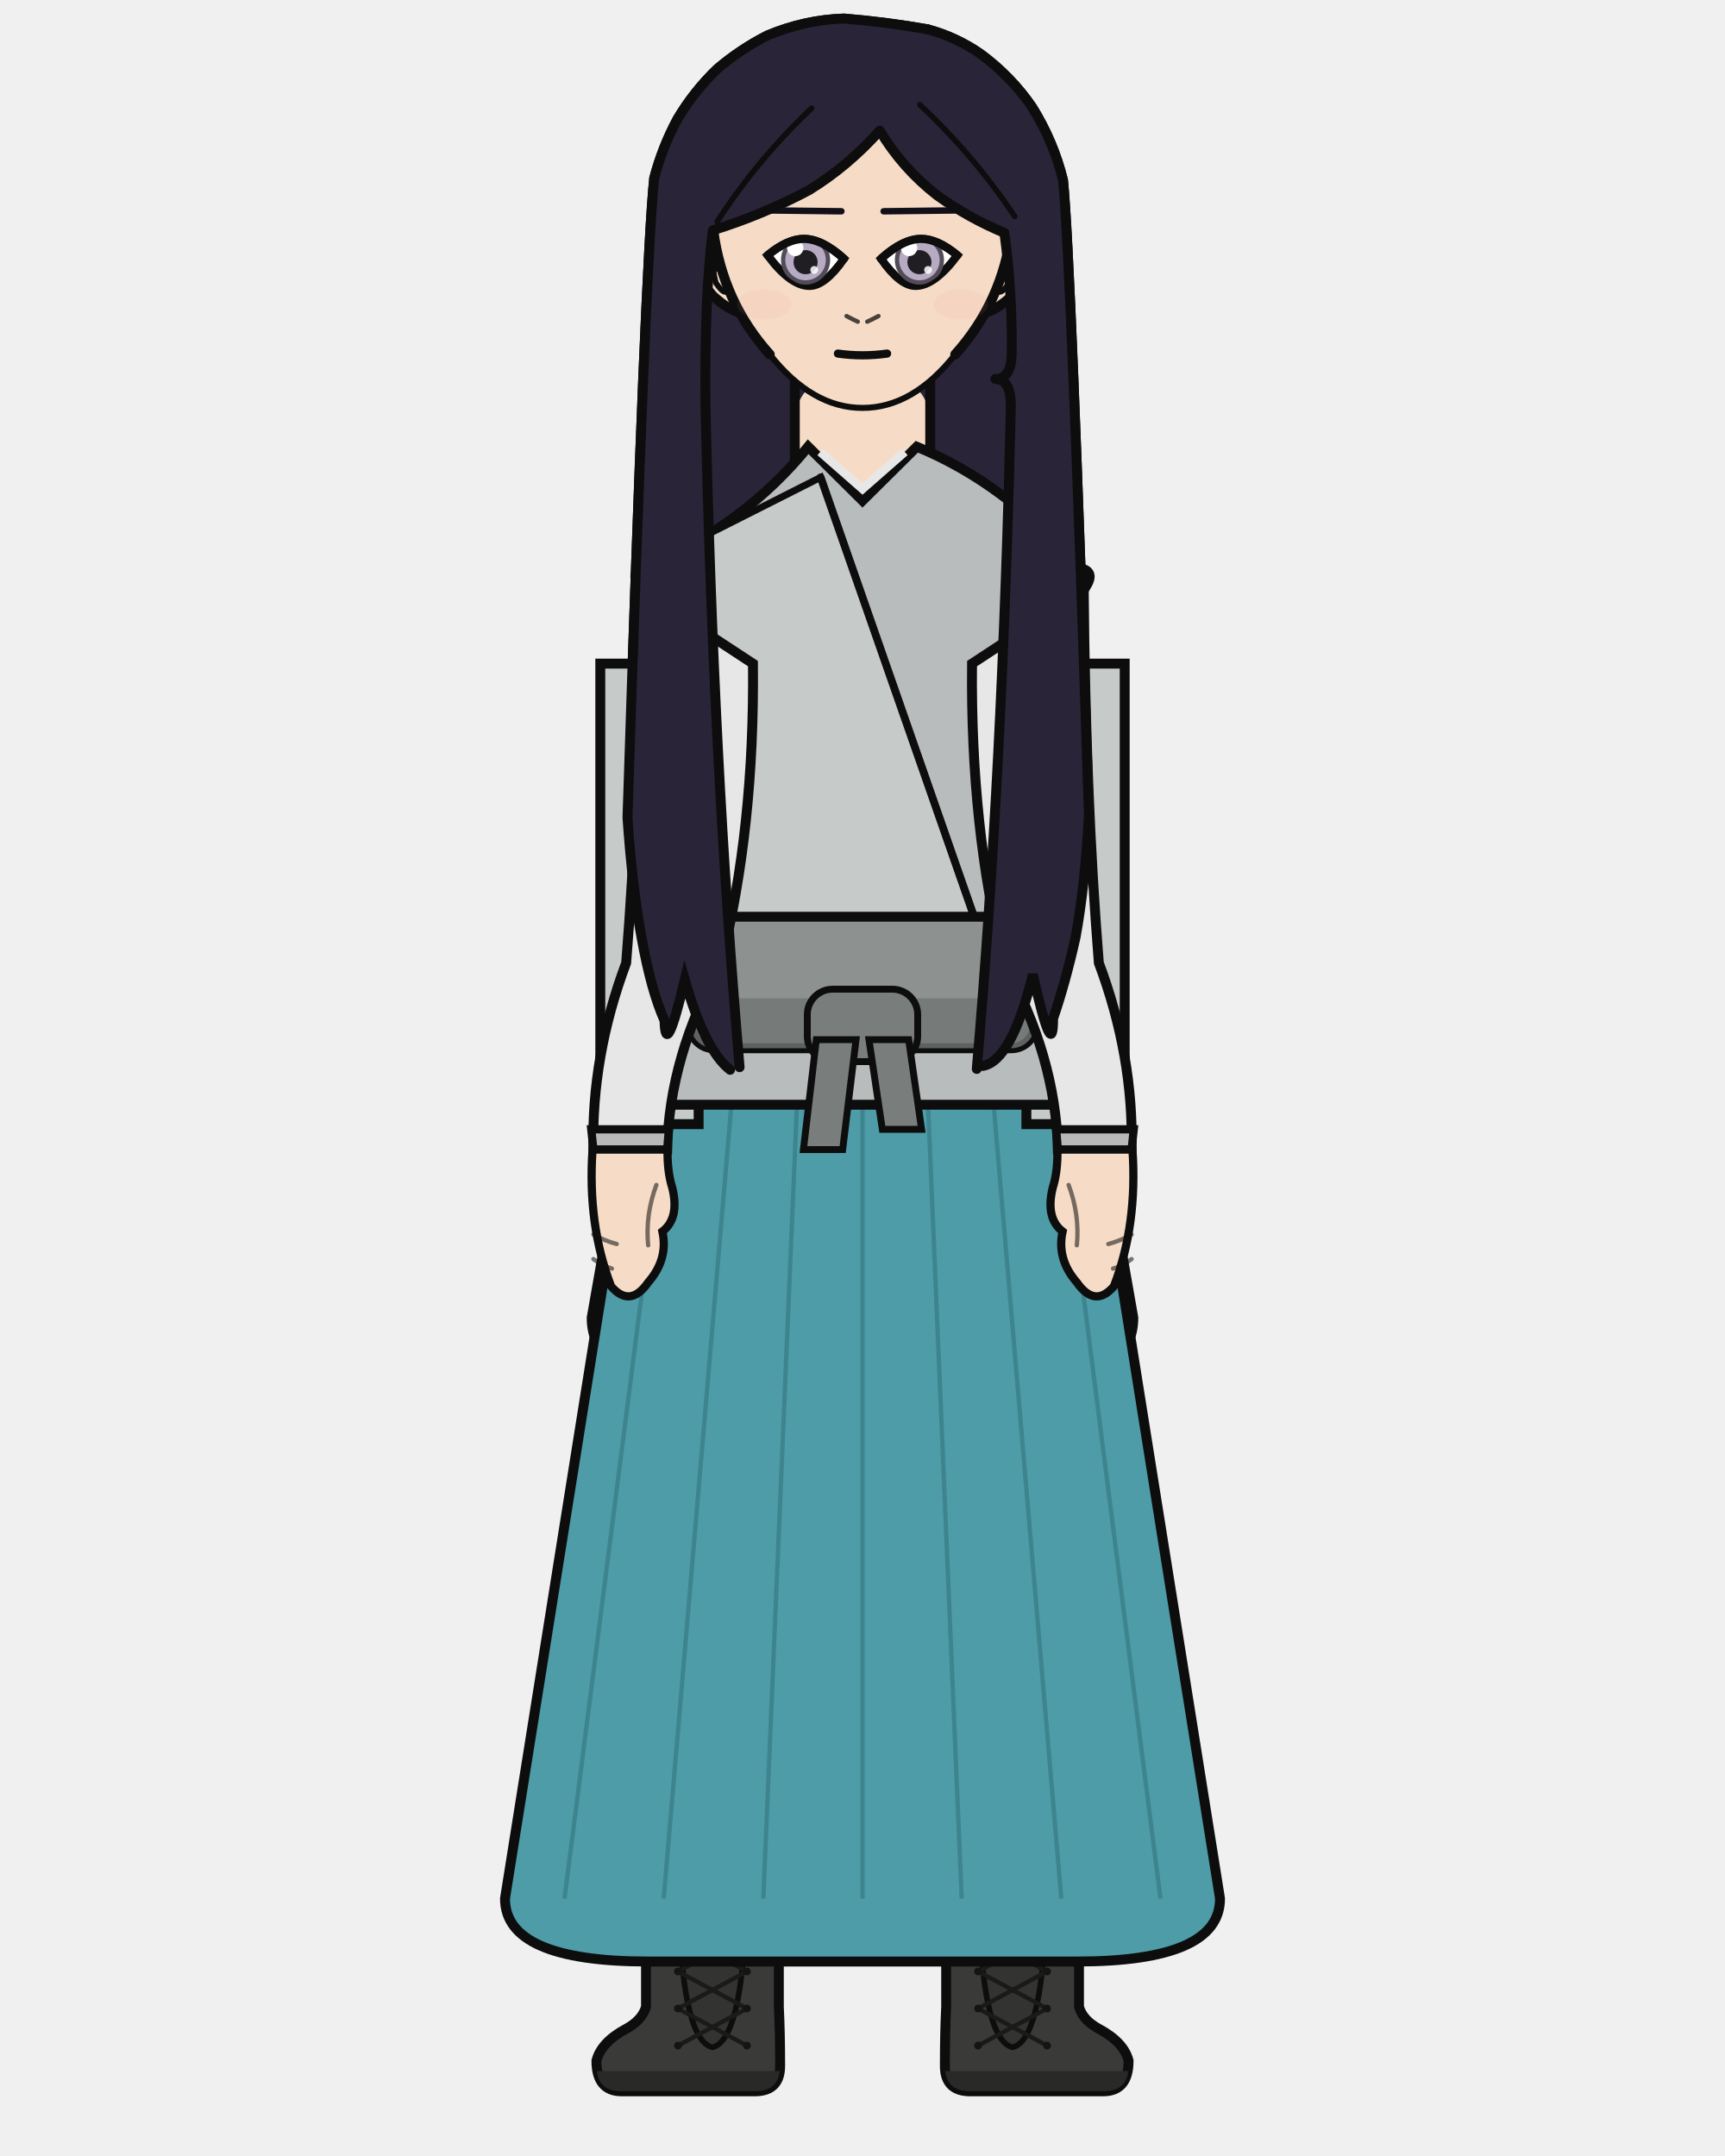
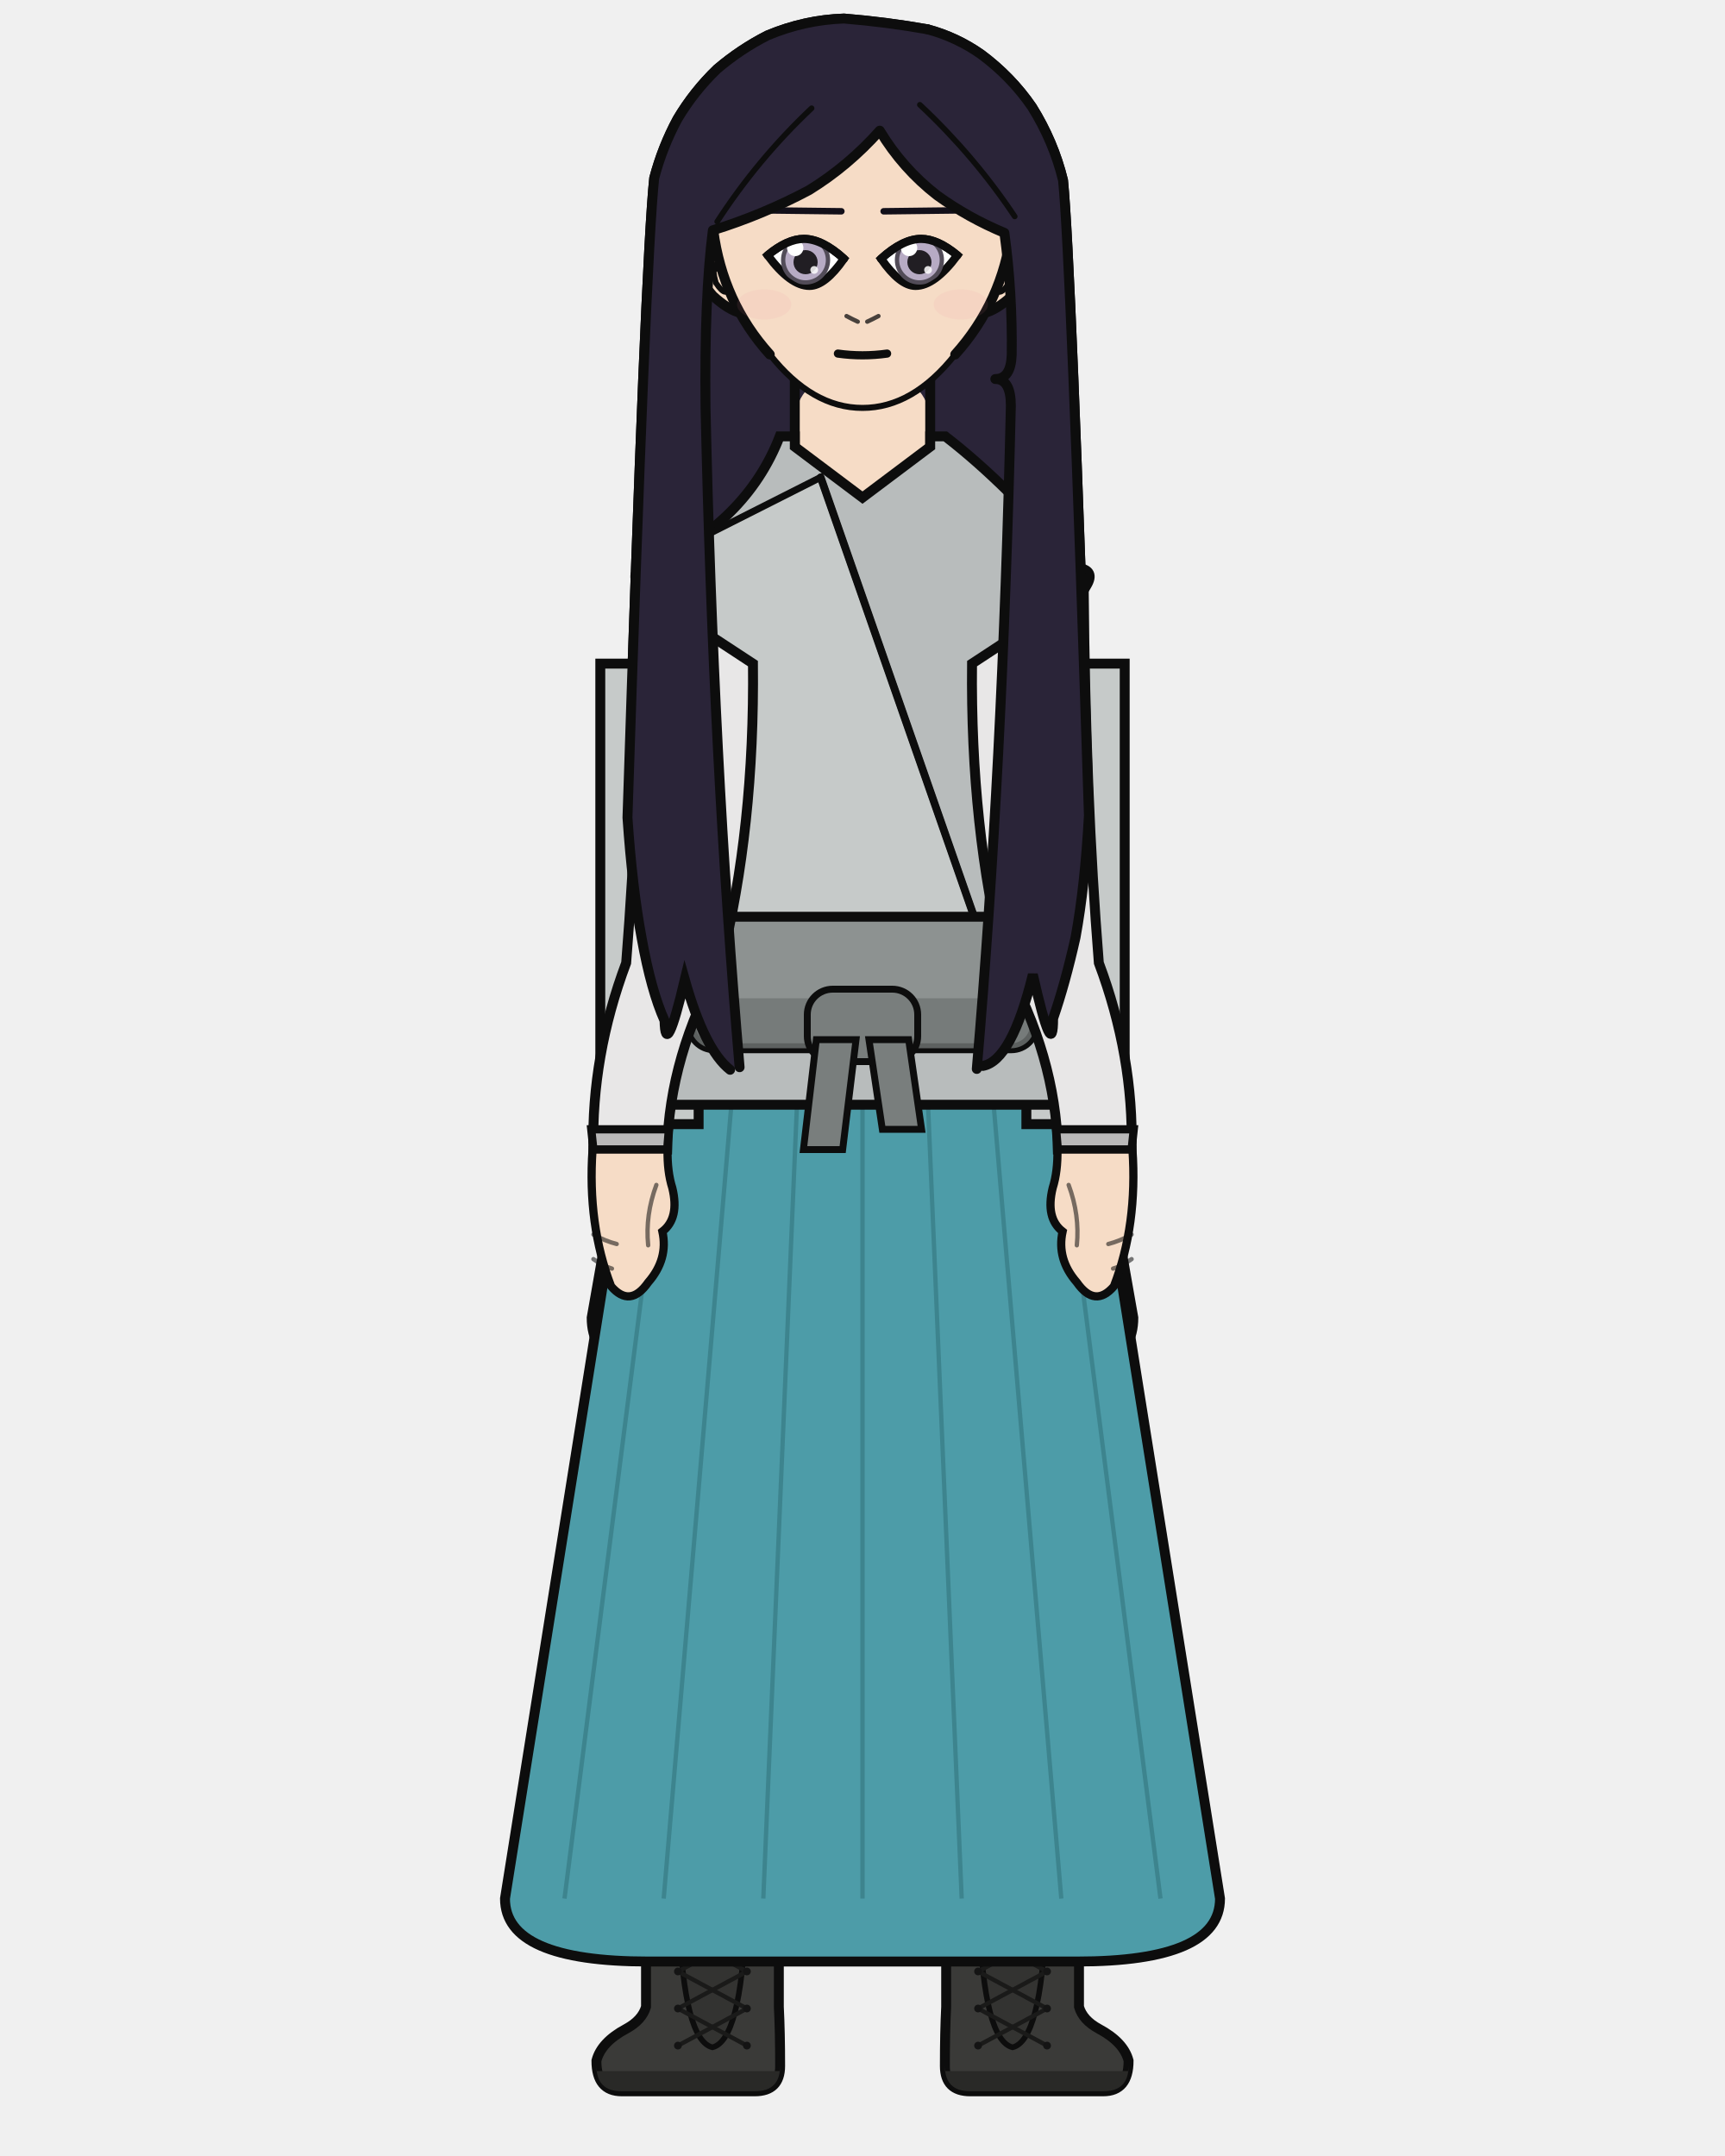
<svg xmlns="http://www.w3.org/2000/svg" width="400" height="500" viewBox="0 0 400 500">
  <defs>
    <clipPath id="hair-front">
      <path d="M 171.5 247.5 Q 165.4 176.4 163.6 94.5 Q 163.3 68.9 165.3 53.4 Q 176.9 49.8 187.6 44.1 Q 196.7 38.5 204.0 30.3 Q 209.3 39.1 217.3 45.3 Q 224.5 50.5 232.9 54.0 Q 234.8 67.9 234.6 82.3 Q 234.4 87.9 230.8 87.9 Q 234.4 87.9 234.4 94.1 Q 232.5 178.1 226.5 247.9 Q 227.2 247.5 227.9 247.2 Q 234.6 246.0 239.5 226.0 Q 244.2 246.8 244.2 236.2 Q 247.0 228.1 249.4 217.4 Q 251.6 205.4 252.5 189.1 Q 248.3 59.6 246.5 41.8 Q 244.3 32.8 239.3 24.8 Q 234.5 17.8 227.5 12.6 Q 221.8 8.6 215.1 6.8 Q 205.5 5.1 195.7 4.3 Q 186.6 4.6 178.0 8.2 Q 171.7 11.4 166.3 16.0 Q 160.9 21.2 157.1 27.6 Q 153.6 34.1 151.7 41.3 Q 149.7 60.0 145.5 189.6 Q 146.6 205.8 148.8 217.6 Q 151.0 229.8 154.1 236.7 Q 154.3 246.1 158.8 227.2 Q 163.4 243.5 169.3 248.1 Q 170.4 247.8 171.5 247.5 Z" />
    </clipPath>
  </defs>
  <path d="M 169.3 248.1 Q 163.4 243.5 158.8 227.2 Q 154.3 246.1 154.1 236.7 Q 151.0 229.8 148.8 217.6 Q 146.6 205.8 145.5 189.6 Q 149.7 60.0 151.7 41.3 Q 153.6 34.1 157.1 27.6 Q 160.9 21.2 166.3 16.0 Q 171.7 11.4 178.0 8.2 Q 186.6 4.6 195.7 4.3 Q 205.5 5.1 215.1 6.8 Q 221.8 8.6 227.5 12.6 Q 234.5 17.8 239.3 24.8 Q 244.3 32.8 246.5 41.8 Q 248.3 59.6 252.5 189.1 Q 251.6 205.4 249.4 217.4 Q 247.0 228.1 244.2 236.2 Q 244.2 246.8 239.5 226.0 Q 234.6 246.0 227.9 247.2 Q 198.6 254.3 169.3 248.1 Z" fill="#2a2438" />
  <path d="M 169.3 248.1 Q 163.4 243.5 158.8 227.2 Q 154.3 246.1 154.1 236.7 Q 151.0 229.8 148.8 217.6 Q 146.6 205.8 145.5 189.6 Q 149.7 60.0 151.7 41.3 Q 153.6 34.1 157.1 27.6 Q 160.9 21.2 166.3 16.0 Q 171.7 11.4 178.0 8.2 Q 186.6 4.6 195.7 4.3 Q 205.5 5.1 215.1 6.8 Q 221.8 8.6 227.5 12.6 Q 234.5 17.8 239.3 24.8 Q 244.3 32.8 246.5 41.8 Q 248.3 59.6 252.5 189.1 Q 251.6 205.4 249.4 217.4 Q 247.0 228.1 244.2 236.2 Q 244.2 246.8 239.5 226.0 Q 234.6 246.0 227.9 247.2 Q 198.6 254.3 169.3 248.1 Z" fill="none" stroke="#0d0d0d" stroke-width="2.3" stroke-linecap="round" stroke-linejoin="round" />
  <rect x="184.3" y="86.7" width="31.4" height="34.1" rx="11.0" fill="#f6dcc6" />
  <line x1="184.3" y1="86.7" x2="184.3" y2="120.9" stroke="#0d0d0d" stroke-width="2.3" />
  <line x1="215.7" y1="86.7" x2="215.7" y2="120.9" stroke="#0d0d0d" stroke-width="2.3" />
  <path d="M 146.7 256.2 L 253.3 256.2 Q 253.3 336.2 251.8 370.4 Q 251.4 403.7 248.8 465.4 L 220.8 465.4 Q 216.3 370.4 200.0 288.2 Q 183.7 370.4 179.2 465.4 L 151.2 465.4 Q 148.6 403.7 148.2 370.4 Q 146.7 336.2 146.7 256.2 Z" fill="#f6dcc6" stroke="#0d0d0d" stroke-width="1.9" stroke-linejoin="round" />
  <path d="M 146.7 256.2 L 253.3 256.2 L 243.7 301.3 Q 200.0 306.3 156.3 301.3 Z" fill="#e8e4dc" stroke="#0d0d0d" stroke-width="1.9" stroke-linejoin="round" />
  <path d="M 180.6 435.0 L 180.6 465.4 Q 180.9 471.3 180.9 479.1 Q 180.9 485.0 175.0 485.0 L 144.2 485.0 Q 138.3 485.0 138.3 477.9 Q 139.4 473.6 145.2 470.5 Q 148.9 468.5 149.8 465.4 L 149.8 435.0 Z" fill="#3a3a38" stroke="#0d0d0d" stroke-width="2.3" />
  <path d="M 180.9 480.3 L 138.3 480.3 L 138.3 479.1 Q 138.3 485.0 144.2 485.0 L 175.0 485.0 Q 180.9 485.0 180.9 479.1 Z" fill="#292927" />
  <rect x="149.8" y="435.0" width="30.8" height="10.3" fill="#2d2d2c" stroke="#0d0d0d" stroke-width="1.6" />
  <path d="M 157.5 445.3 L 172.9 445.3 Q 171.8 473.2 165.2 474.8 Q 158.6 473.2 157.5 445.3 Z" fill="#333331" stroke="#0d0d0d" stroke-width="1.3" />
  <line x1="173.2" y1="448.7" x2="157.2" y2="457.2" stroke="#1a1a19" stroke-width="1.0" stroke-linecap="round" />
  <line x1="157.2" y1="448.7" x2="173.2" y2="457.2" stroke="#1a1a19" stroke-width="1.0" stroke-linecap="round" />
  <line x1="173.2" y1="457.2" x2="157.2" y2="465.8" stroke="#1a1a19" stroke-width="1.0" stroke-linecap="round" />
  <line x1="157.2" y1="457.2" x2="173.2" y2="465.8" stroke="#1a1a19" stroke-width="1.0" stroke-linecap="round" />
  <line x1="173.2" y1="465.8" x2="157.2" y2="474.4" stroke="#1a1a19" stroke-width="1.0" stroke-linecap="round" />
  <line x1="157.2" y1="465.8" x2="173.2" y2="474.4" stroke="#1a1a19" stroke-width="1.0" stroke-linecap="round" />
  <circle cx="157.2" cy="448.7" r="0.9" fill="#141414" />
  <circle cx="173.2" cy="448.7" r="0.9" fill="#141414" />
  <circle cx="157.2" cy="457.2" r="0.9" fill="#141414" />
  <circle cx="173.2" cy="457.2" r="0.9" fill="#141414" />
  <circle cx="157.2" cy="465.8" r="0.9" fill="#141414" />
  <circle cx="173.2" cy="465.8" r="0.9" fill="#141414" />
  <circle cx="157.2" cy="474.4" r="0.9" fill="#141414" />
  <circle cx="173.2" cy="474.4" r="0.9" fill="#141414" />
  <path d="M 219.4 435.0 L 219.4 465.4 Q 219.1 471.3 219.1 479.1 Q 219.1 485.0 225.0 485.0 L 255.8 485.0 Q 261.7 485.0 261.7 477.9 Q 260.6 473.6 254.8 470.5 Q 251.1 468.5 250.2 465.4 L 250.2 435.0 Z" fill="#3a3a38" stroke="#0d0d0d" stroke-width="2.3" />
  <path d="M 219.1 480.3 L 261.7 480.3 L 261.7 479.1 Q 261.7 485.0 255.8 485.0 L 225.0 485.0 Q 219.1 485.0 219.1 479.1 Z" fill="#292927" />
  <rect x="219.4" y="435.0" width="30.8" height="10.3" fill="#2d2d2c" stroke="#0d0d0d" stroke-width="1.6" />
  <path d="M 227.1 445.3 L 242.5 445.3 Q 241.4 473.2 234.8 474.8 Q 228.2 473.2 227.1 445.3 Z" fill="#333331" stroke="#0d0d0d" stroke-width="1.3" />
  <line x1="242.8" y1="448.7" x2="226.8" y2="457.2" stroke="#1a1a19" stroke-width="1.0" stroke-linecap="round" />
  <line x1="226.8" y1="448.7" x2="242.8" y2="457.2" stroke="#1a1a19" stroke-width="1.0" stroke-linecap="round" />
  <line x1="242.8" y1="457.2" x2="226.8" y2="465.8" stroke="#1a1a19" stroke-width="1.0" stroke-linecap="round" />
  <line x1="226.8" y1="457.2" x2="242.8" y2="465.8" stroke="#1a1a19" stroke-width="1.0" stroke-linecap="round" />
  <line x1="242.8" y1="465.8" x2="226.8" y2="474.4" stroke="#1a1a19" stroke-width="1.0" stroke-linecap="round" />
  <line x1="226.8" y1="465.8" x2="242.8" y2="474.4" stroke="#1a1a19" stroke-width="1.0" stroke-linecap="round" />
  <circle cx="226.8" cy="448.7" r="0.9" fill="#141414" />
  <circle cx="242.8" cy="448.7" r="0.9" fill="#141414" />
  <circle cx="226.8" cy="457.2" r="0.9" fill="#141414" />
  <circle cx="242.8" cy="457.2" r="0.9" fill="#141414" />
  <circle cx="226.8" cy="465.8" r="0.9" fill="#141414" />
  <circle cx="242.8" cy="465.8" r="0.9" fill="#141414" />
  <circle cx="226.8" cy="474.4" r="0.9" fill="#141414" />
  <circle cx="242.8" cy="474.4" r="0.9" fill="#141414" />
  <path d="M 151.7 223.3 L 137.2 305.6 Q 137.2 320.2 162.3 320.2 L 237.7 320.2 Q 262.8 320.2 262.8 305.6 L 248.3 223.3 Z" fill="#4f7a52" stroke="#0d0d0d" stroke-width="2.3" />
  <line x1="174.9" y1="252.3" x2="163.6" y2="320.2" stroke="#3c623f" stroke-width="1.0" opacity="0.7" />
  <line x1="214.5" y1="252.3" x2="222.6" y2="320.2" stroke="#3c623f" stroke-width="1.0" opacity="0.7" />
  <path d="M 151.7 223.3 L 117.1 440.3 Q 117.1 454.9 150.3 454.9 L 249.7 454.9 Q 282.9 454.9 282.9 440.3 L 248.3 223.3 Z" fill="#4d9ca8" stroke="#0d0d0d" stroke-width="2.3" />
  <line x1="158.6" y1="223.3" x2="130.9" y2="440.3" stroke="#387c86" stroke-width="1.0" opacity="0.75" />
  <line x1="172.4" y1="223.3" x2="153.9" y2="440.3" stroke="#387c86" stroke-width="1.0" opacity="0.75" />
  <line x1="186.2" y1="223.3" x2="177.0" y2="440.3" stroke="#387c86" stroke-width="1.0" opacity="0.75" />
  <line x1="200.0" y1="223.3" x2="200.0" y2="440.3" stroke="#387c86" stroke-width="1.0" opacity="0.75" />
  <line x1="213.8" y1="223.3" x2="223.0" y2="440.3" stroke="#387c86" stroke-width="1.0" opacity="0.75" />
  <line x1="227.6" y1="223.3" x2="246.1" y2="440.3" stroke="#387c86" stroke-width="1.0" opacity="0.75" />
  <line x1="241.4" y1="223.3" x2="269.1" y2="440.3" stroke="#387c86" stroke-width="1.0" opacity="0.75" />
  <path d="M 162.0 153.9 L 139.2 153.9 L 139.2 252.7 Q 139.2 260.7 147.2 260.7 L 162.0 260.7 Z" fill="#c6cac9" stroke="#0d0d0d" stroke-width="2.3" />
  <path d="M 238.0 153.9 L 260.8 153.9 L 260.8 252.7 Q 260.8 260.7 252.8 260.7 L 238.0 260.7 Z" fill="#c6cac9" stroke="#0d0d0d" stroke-width="2.3" />
-   <path d="M 187.4 103.6 Q 173.0 121.4 149.9 131.7 Q 146.0 132.3 148.0 135.7 L 158.8 153.9 Q 158.8 192.0 161.2 223.3 Q 146.7 241.4 146.7 256.2 L 253.3 256.2 Q 253.3 241.4 238.8 223.3 Q 241.2 192.0 241.2 153.9 L 252.0 135.7 Q 254.0 132.3 250.1 131.7 Q 233.5 112.2 212.6 103.6 L 200.0 116.1 Z" fill="#b8bcbc" stroke="#0d0d0d" stroke-width="2.3" />
-   <path d="M 190.2 104.8 L 200.0 113.4 L 209.8 104.8" fill="none" stroke="#e8e7e7" stroke-width="2.0" />
+   <path d="M 180.8 101.2 Q 173.0 121.4 149.9 131.7 Q 146.0 132.3 148.0 135.7 L 158.8 153.9 Q 158.8 192.0 161.2 223.3 Q 146.7 241.4 146.7 256.2 L 253.3 256.2 Q 253.3 241.4 238.8 223.3 Q 241.2 192.0 241.2 153.9 L 252.0 135.7 Q 254.0 132.3 250.1 131.7 Q 233.5 112.2 219.2 101.2 L 215.7 101.2 L 215.7 103.6 L 200.0 115.4 L 184.3 103.6 L 184.3 101.2 Z" fill="#b8bcbc" stroke="#0d0d0d" stroke-width="2.3" />
  <path d="M 190.3 110.7 L 152.3 129.9 Q 152.3 223.3 161.2 218.4 L 227.9 218.4 Z" fill="#c6cac9" stroke="#0d0d0d" stroke-width="1.6" />
  <path d="M 190.3 110.7 L 227.9 218.4" fill="none" stroke="#0d0d0d" stroke-width="1.8" stroke-linecap="round" />
  <rect x="160.1" y="212.6" width="79.9" height="30.5" rx="5.5" fill="#8d9291" stroke="#0d0d0d" stroke-width="2.3" />
  <rect x="160.1" y="231.5" width="79.9" height="11.6" rx="5.5" fill="#707574" opacity="0.8" />
  <rect x="187.2" y="229.4" width="25.6" height="16.8" rx="5.9" fill="#797e7d" stroke="#0d0d0d" stroke-width="1.6" />
  <path d="M 189.3 241.1 L 198.5 241.1 L 195.4 266.6 L 186.3 266.6 Z" fill="#797e7d" stroke="#0d0d0d" stroke-width="1.6" />
  <path d="M 201.5 241.1 L 210.7 241.1 L 213.7 261.9 L 204.6 261.9 Z" fill="#797e7d" stroke="#0d0d0d" stroke-width="1.6" />
  <path d="M 174.6 153.9 L 148.7 136.9 Q 148.3 184.4 145.2 223.3 Q 137.1 244.9 137.6 266.6 L 154.7 266.6 Q 155.2 244.9 167.2 223.3 Q 175.0 192.0 174.6 153.9 Z" fill="#e8e7e7" stroke="#0d0d0d" stroke-width="2.3" />
  <path d="M 137.1 261.9 L 155.1 261.9 L 154.7 266.6 L 137.6 266.6 Z" fill="#bab9b9" stroke="#0d0d0d" stroke-width="1.9" />
  <path d="M 137.4 266.6 Q 136.2 284.0 141.7 298.3 Q 146.1 303.4 150.3 297.4 Q 155.0 292.0 153.6 285.6 Q 157.6 282.5 155.9 275.5 Q 154.7 271.7 154.8 266.6 Z" fill="#f6dcc6" stroke="#0d0d0d" stroke-width="1.9" />
  <path d="M 152.2 274.8 Q 149.6 281.8 150.3 288.8" fill="none" stroke="#0d0d0d" stroke-width="1.0" opacity="0.55" stroke-linecap="round" />
  <path d="M 137.6 286.3 Q 140.3 287.8 143.0 288.5" fill="none" stroke="#0d0d0d" stroke-width="1.0" opacity="0.55" stroke-linecap="round" />
  <path d="M 137.6 292.0 Q 139.8 293.6 141.9 294.2" fill="none" stroke="#0d0d0d" stroke-width="1.0" opacity="0.55" stroke-linecap="round" />
  <path d="M 225.4 153.9 L 251.3 136.9 Q 251.7 184.4 254.8 223.3 Q 262.9 244.9 262.4 266.6 L 245.3 266.6 Q 244.8 244.9 232.8 223.3 Q 225.0 192.0 225.4 153.9 Z" fill="#e8e7e7" stroke="#0d0d0d" stroke-width="2.3" />
  <path d="M 244.9 261.9 L 262.9 261.9 L 262.4 266.6 L 245.3 266.6 Z" fill="#bab9b9" stroke="#0d0d0d" stroke-width="1.9" />
  <path d="M 262.6 266.6 Q 263.8 284.0 258.3 298.3 Q 253.9 303.4 249.7 297.4 Q 245.0 292.0 246.4 285.6 Q 242.4 282.5 244.1 275.5 Q 245.3 271.7 245.2 266.6 Z" fill="#f6dcc6" stroke="#0d0d0d" stroke-width="1.9" />
  <path d="M 247.8 274.8 Q 250.4 281.8 249.7 288.8" fill="none" stroke="#0d0d0d" stroke-width="1.0" opacity="0.55" stroke-linecap="round" />
  <path d="M 262.4 286.3 Q 259.7 287.8 257.0 288.5" fill="none" stroke="#0d0d0d" stroke-width="1.0" opacity="0.55" stroke-linecap="round" />
  <path d="M 262.4 292.0 Q 260.2 293.6 258.1 294.2" fill="none" stroke="#0d0d0d" stroke-width="1.0" opacity="0.55" stroke-linecap="round" />
  <path d="M 165.6 54.5 Q 163.3 54.7 162.0 57.0 Q 161.0 59.5 162.0 63.6 Q 163.4 66.5 165.3 68.6 Q 168.9 71.9 171.8 72.6 Z" fill="#f6dcc6" />
  <path d="M 165.6 54.5 Q 163.3 54.7 162.0 57.0 Q 161.0 59.5 162.0 63.6 Q 163.4 66.5 165.3 68.6 Q 168.9 71.9 171.8 72.6" fill="none" stroke="#0d0d0d" stroke-width="2.3" stroke-linecap="round" />
  <path d="M 163.1 61.8 Q 162.5 59.8 162.8 59.1 Q 163.2 58.7 164.0 59.2 Q 164.9 60.6 165.9 62.3 Q 165.1 62.3 166.0 65.6 Q 167.4 67.7 168.2 67.7" fill="none" stroke="#0d0d0d" stroke-width="1.3" stroke-linecap="round" />
  <path d="M 234.4 54.5 Q 236.7 54.7 238.0 57.0 Q 239.0 59.5 238.0 63.6 Q 236.6 66.5 234.7 68.6 Q 231.1 71.9 228.2 72.6 Z" fill="#f6dcc6" />
  <path d="M 234.4 54.5 Q 236.7 54.7 238.0 57.0 Q 239.0 59.5 238.0 63.6 Q 236.6 66.5 234.7 68.6 Q 231.1 71.9 228.2 72.6" fill="none" stroke="#0d0d0d" stroke-width="2.3" stroke-linecap="round" />
  <path d="M 236.9 61.8 Q 237.5 59.8 237.2 59.1 Q 236.8 58.7 236.0 59.2 Q 235.1 60.6 234.1 62.3 Q 234.9 62.3 234.0 65.6 Q 232.6 67.7 231.8 67.7" fill="none" stroke="#0d0d0d" stroke-width="1.3" stroke-linecap="round" />
  <path d="M 200.0 14.1 Q 214.6 14.1 225.0 25.6 Q 235.3 37.1 234.6 53.4 Q 232.4 70.1 221.5 82.2 Q 211.7 94.6 200.0 94.6 Q 188.3 94.6 178.5 82.2 Q 167.6 70.1 165.4 53.4 Q 164.7 37.1 175.0 25.6 Q 185.4 14.1 200.0 14.1 Z" fill="#f6dcc6" />
  <path d="M 178.5 82.2 Q 167.6 70.1 165.4 53.4 Q 164.7 37.1 175.0 25.6 Q 185.4 14.1 200.0 14.1 Q 214.6 14.1 225.0 25.6 Q 235.3 37.1 234.6 53.4 Q 232.4 70.1 221.5 82.2" fill="none" stroke="#0d0d0d" stroke-width="2.3" stroke-linecap="round" />
  <path d="M 221.5 82.2 Q 211.7 94.6 200.0 94.6 Q 188.3 94.6 178.5 82.2" fill="none" stroke="#0d0d0d" stroke-width="1.4" stroke-linecap="round" />
  <line x1="195.1" y1="49.0" x2="178.6" y2="48.8" stroke="#120f19" stroke-width="1.5" stroke-linecap="round" />
  <defs>
    <clipPath id="eye-l">
      <path d="M 195.7 60.0 Q 190.6 55.4 186.4 55.4 Q 182.6 55.4 178.0 59.2 Q 183.3 66.3 187.7 66.3 Q 191.3 66.3 195.7 60.0 Z" />
    </clipPath>
  </defs>
  <path d="M 195.7 60.0 Q 190.6 55.4 186.4 55.4 Q 182.6 55.4 178.0 59.2 Q 183.3 66.3 187.7 66.3 Q 191.3 66.3 195.7 60.0 Z" fill="white" stroke="#0d0d0d" stroke-width="1.9" />
  <g clip-path="url(#eye-l)">
    <circle cx="186.8" cy="60.3" r="5.7" fill="#524c58" />
    <circle cx="186.8" cy="60.3" r="4.7" fill="#b7abc4" />
    <circle cx="186.8" cy="60.8" r="2.8" fill="#211e23" />
    <circle cx="184.4" cy="57.5" r="1.9" fill="white" />
    <circle cx="188.8" cy="62.6" r="0.9" fill="white" opacity="0.85" />
  </g>
  <path d="M 195.7 60.0 Q 190.6 55.4 186.4 55.4 Q 182.6 55.4 178.0 59.2" fill="none" stroke="#0d0d0d" stroke-width="1.9" stroke-linecap="round" />
  <line x1="204.9" y1="49.0" x2="221.4" y2="48.8" stroke="#120f19" stroke-width="1.5" stroke-linecap="round" />
  <defs>
    <clipPath id="eye-r">
      <path d="M 204.3 60.0 Q 209.4 55.4 213.6 55.4 Q 217.4 55.4 222.0 59.2 Q 216.7 66.3 212.3 66.3 Q 208.7 66.3 204.3 60.0 Z" />
    </clipPath>
  </defs>
  <path d="M 204.3 60.0 Q 209.4 55.4 213.6 55.4 Q 217.4 55.4 222.0 59.2 Q 216.7 66.3 212.3 66.3 Q 208.7 66.3 204.3 60.0 Z" fill="white" stroke="#0d0d0d" stroke-width="1.9" />
  <g clip-path="url(#eye-r)">
    <circle cx="213.2" cy="60.3" r="5.7" fill="#524c58" />
    <circle cx="213.2" cy="60.3" r="4.7" fill="#b7abc4" />
    <circle cx="213.2" cy="60.8" r="2.8" fill="#211e23" />
    <circle cx="210.8" cy="57.5" r="1.9" fill="white" />
    <circle cx="215.2" cy="62.6" r="0.9" fill="white" opacity="0.85" />
  </g>
  <path d="M 204.3 60.0 Q 209.4 55.4 213.6 55.4 Q 217.4 55.4 222.0 59.2" fill="none" stroke="#0d0d0d" stroke-width="1.9" stroke-linecap="round" />
  <path d="M 196.3 73.3 Q 197.6 74.0 198.9 74.6" fill="none" stroke="#0d0d0d" stroke-width="1.0" opacity="0.75" stroke-linecap="round" />
  <path d="M 203.7 73.3 Q 202.4 74.0 201.1 74.6" fill="none" stroke="#0d0d0d" stroke-width="1.0" opacity="0.75" stroke-linecap="round" />
  <path d="M 194.3 82.0 Q 200.0 82.8 205.7 82.0" fill="none" stroke="#0d0d0d" stroke-width="1.9" stroke-linecap="round" />
  <ellipse cx="177.2" cy="70.6" rx="6.3" ry="3.5" fill="#e8879a" opacity="0.09" />
  <ellipse cx="222.8" cy="70.6" rx="6.3" ry="3.5" fill="#e8879a" opacity="0.09" />
  <path d="M 171.5 247.5 Q 165.4 176.4 163.6 94.5 Q 163.3 68.9 165.3 53.4 Q 176.9 49.8 187.6 44.1 Q 196.7 38.5 204.0 30.3 Q 209.3 39.1 217.3 45.3 Q 224.5 50.5 232.9 54.0 Q 234.8 67.9 234.6 82.3 Q 234.4 87.9 230.8 87.9 Q 234.4 87.9 234.4 94.1 Q 232.5 178.1 226.5 247.9 Q 227.2 247.5 227.9 247.2 Q 234.6 246.0 239.5 226.0 Q 244.2 246.8 244.2 236.2 Q 247.0 228.1 249.4 217.4 Q 251.6 205.4 252.5 189.1 Q 248.3 59.6 246.5 41.8 Q 244.3 32.8 239.3 24.8 Q 234.5 17.8 227.5 12.6 Q 221.8 8.6 215.1 6.8 Q 205.5 5.1 195.7 4.3 Q 186.6 4.6 178.0 8.2 Q 171.7 11.4 166.3 16.0 Q 160.9 21.2 157.1 27.6 Q 153.6 34.1 151.7 41.3 Q 149.7 60.0 145.5 189.6 Q 146.6 205.8 148.8 217.6 Q 151.0 229.8 154.1 236.7 Q 154.3 246.1 158.8 227.2 Q 163.4 243.5 169.3 248.1 Q 170.4 247.8 171.5 247.5 Z" fill="#2a2438" />
  <path d="M 171.5 247.5 Q 165.4 176.4 163.6 94.5 Q 163.3 68.9 165.3 53.4 Q 176.9 49.8 187.6 44.1 Q 196.7 38.5 204.0 30.3 Q 209.3 39.1 217.3 45.3 Q 224.5 50.5 232.9 54.0 Q 234.8 67.9 234.6 82.3 Q 234.4 87.9 230.8 87.9 Q 234.4 87.9 234.4 94.1 Q 232.5 178.1 226.5 247.9" fill="none" stroke="#0d0d0d" stroke-width="2.3" stroke-linecap="round" stroke-linejoin="round" />
  <path d="M 227.9 247.2 Q 234.6 246.0 239.5 226.0 Q 244.2 246.8 244.2 236.2 Q 247.0 228.1 249.4 217.4 Q 251.6 205.4 252.5 189.1 Q 248.3 59.6 246.5 41.8 Q 244.3 32.8 239.3 24.8 Q 234.5 17.8 227.5 12.6 Q 221.8 8.6 215.1 6.8" fill="none" stroke="#0d0d0d" stroke-width="2.3" stroke-linecap="round" />
  <path d="M 169.3 248.1 Q 163.4 243.5 158.8 227.2 Q 154.3 246.1 154.1 236.7 Q 151.0 229.8 148.8 217.6 Q 146.6 205.8 145.5 189.6 Q 149.7 60.0 151.7 41.3 Q 153.6 34.1 157.1 27.6 Q 160.9 21.2 166.3 16.0 Q 171.7 11.4 178.0 8.2 Q 186.6 4.6 195.7 4.3 Q 205.5 5.1 215.1 6.8" fill="none" stroke="#0d0d0d" stroke-width="2.3" stroke-linecap="round" />
  <path d="M 188.2 25.1 Q 175.7 36.9 166.3 51.4" fill="none" stroke="#0d0d0d" stroke-width="1.3" stroke-linecap="round" clip-path="url(#hair-front)" />
  <path d="M 213.3 24.3 Q 225.9 36.1 235.3 50.2" fill="none" stroke="#0d0d0d" stroke-width="1.3" stroke-linecap="round" clip-path="url(#hair-front)" />
  <path d="M 81.6 65.0 Q 72.3 134.6 76.9 204.3" fill="none" stroke="#0d0d0d" stroke-width="1.3" stroke-linecap="round" clip-path="url(#hair-front)" />
  <path d="M 318.4 65.0 Q 327.7 134.6 323.1 204.3" fill="none" stroke="#0d0d0d" stroke-width="1.3" stroke-linecap="round" clip-path="url(#hair-front)" />
</svg>
